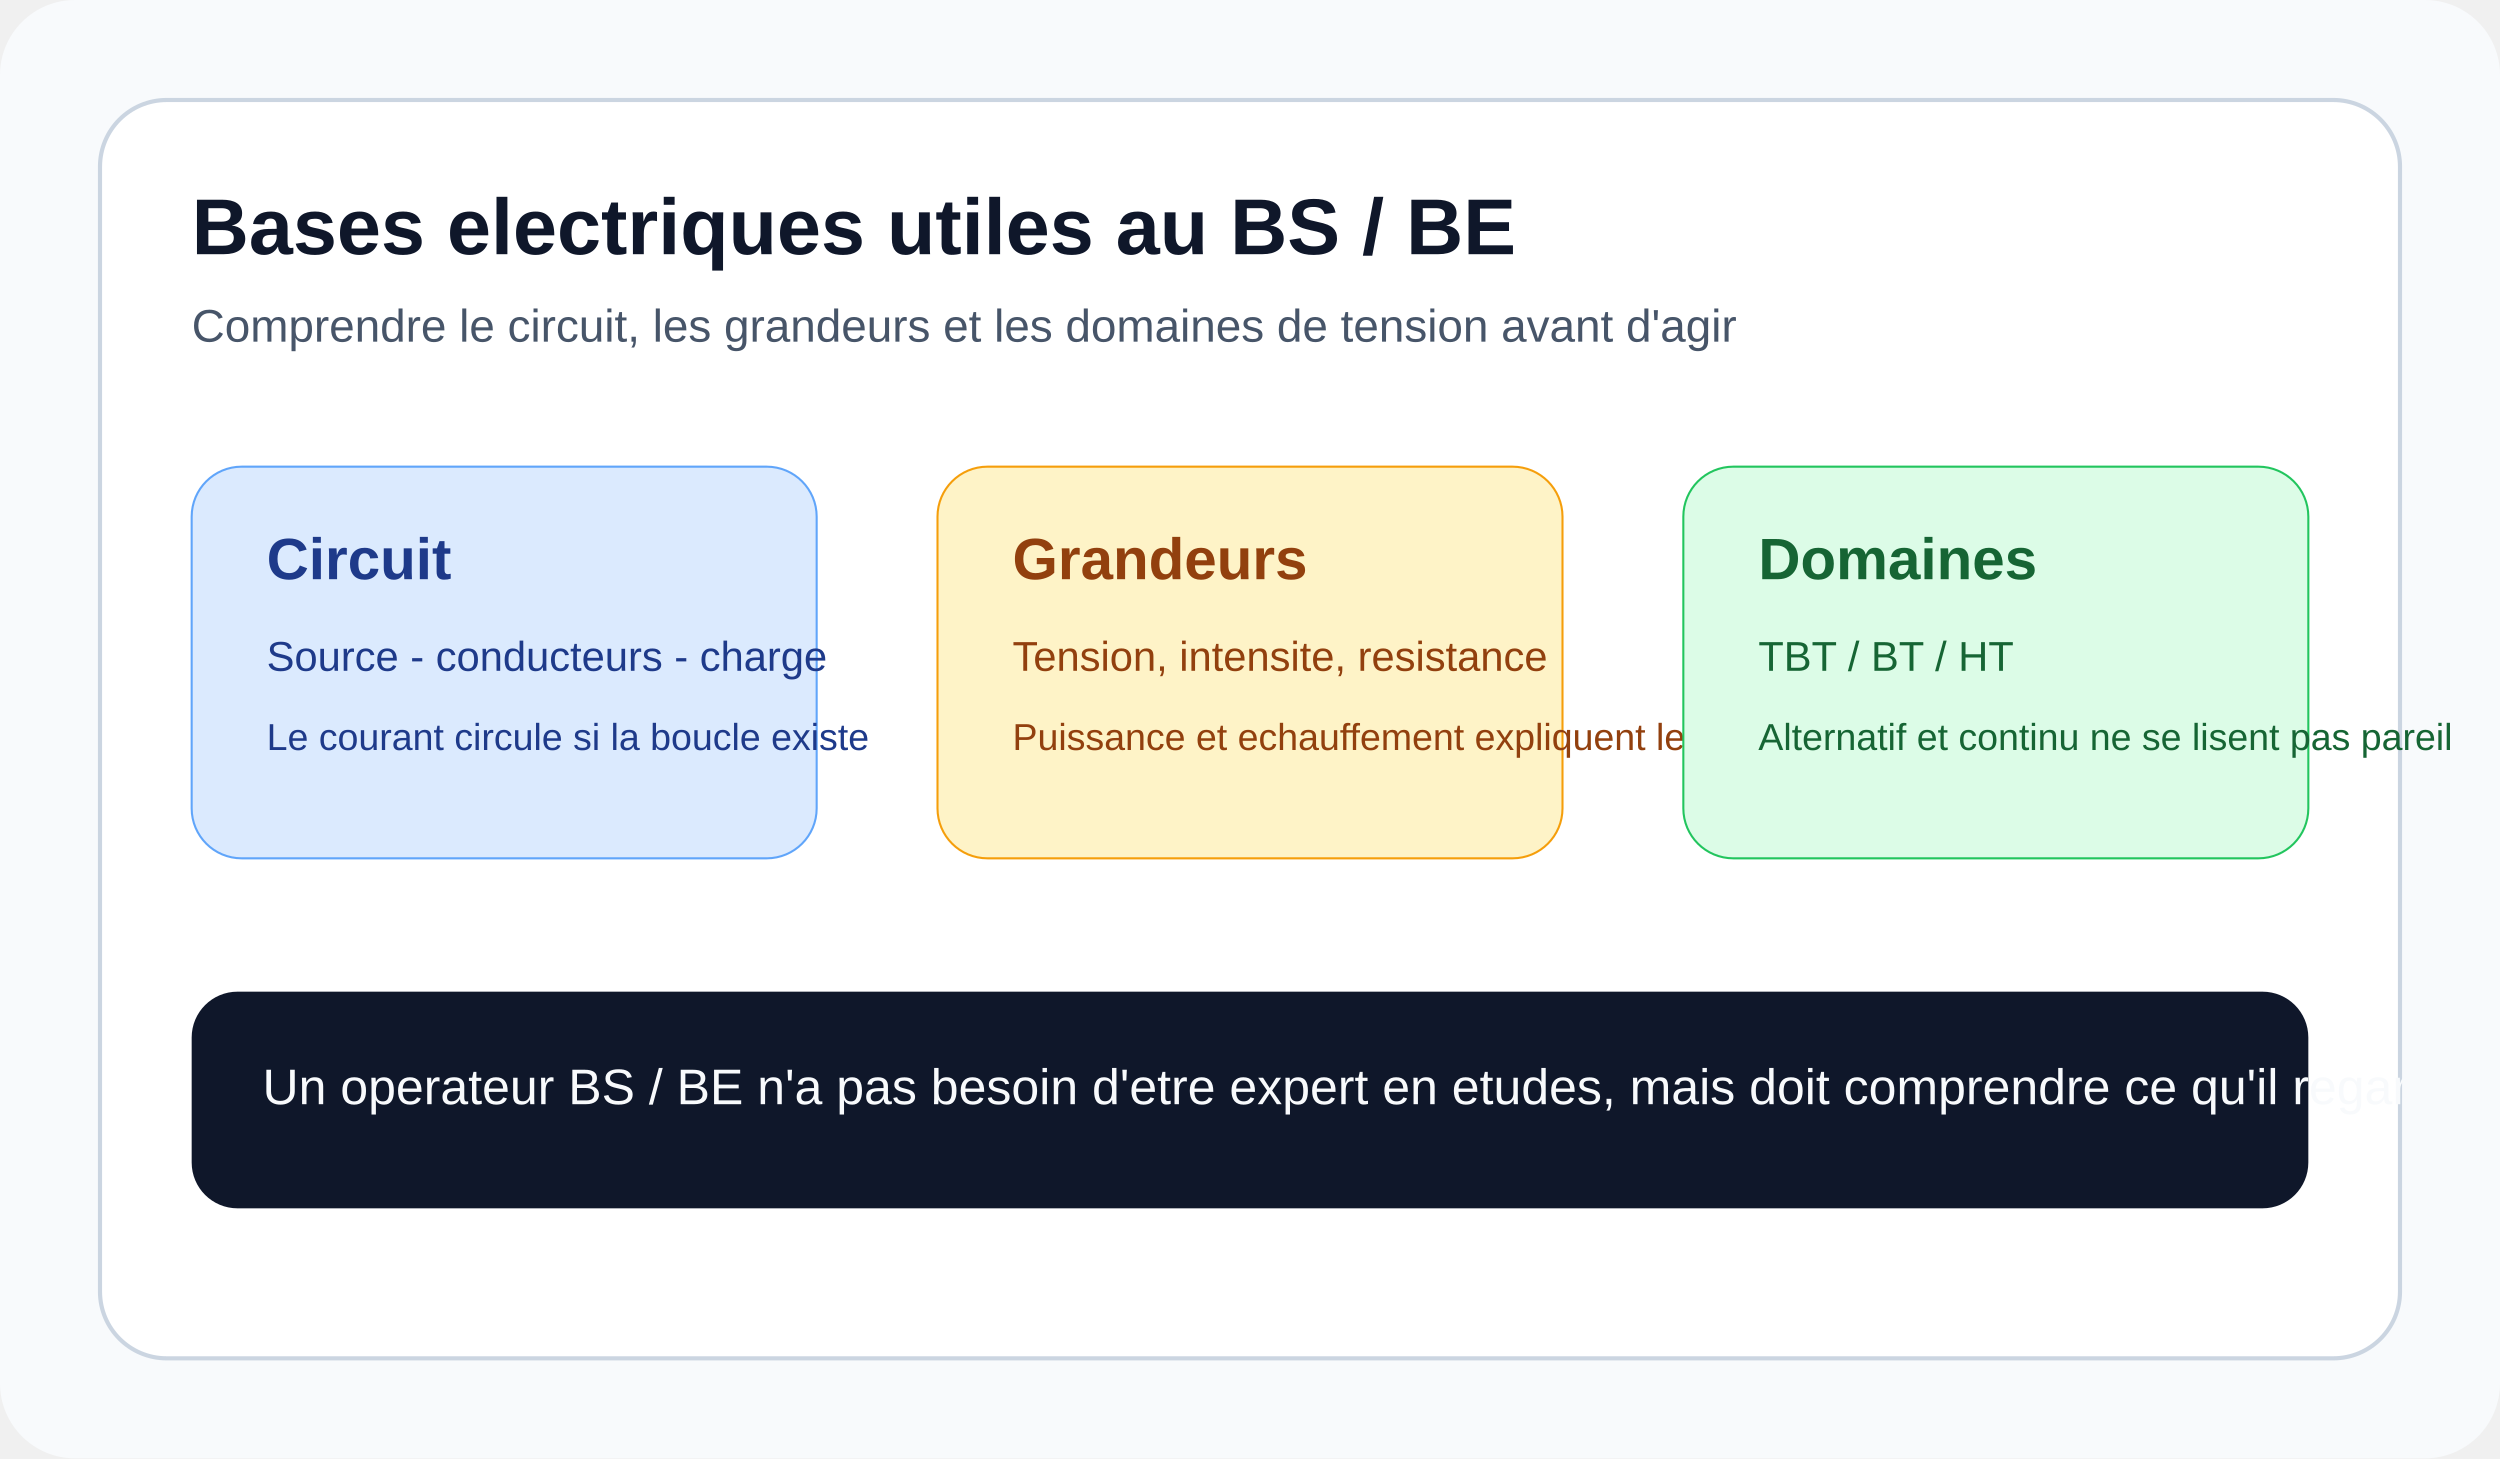
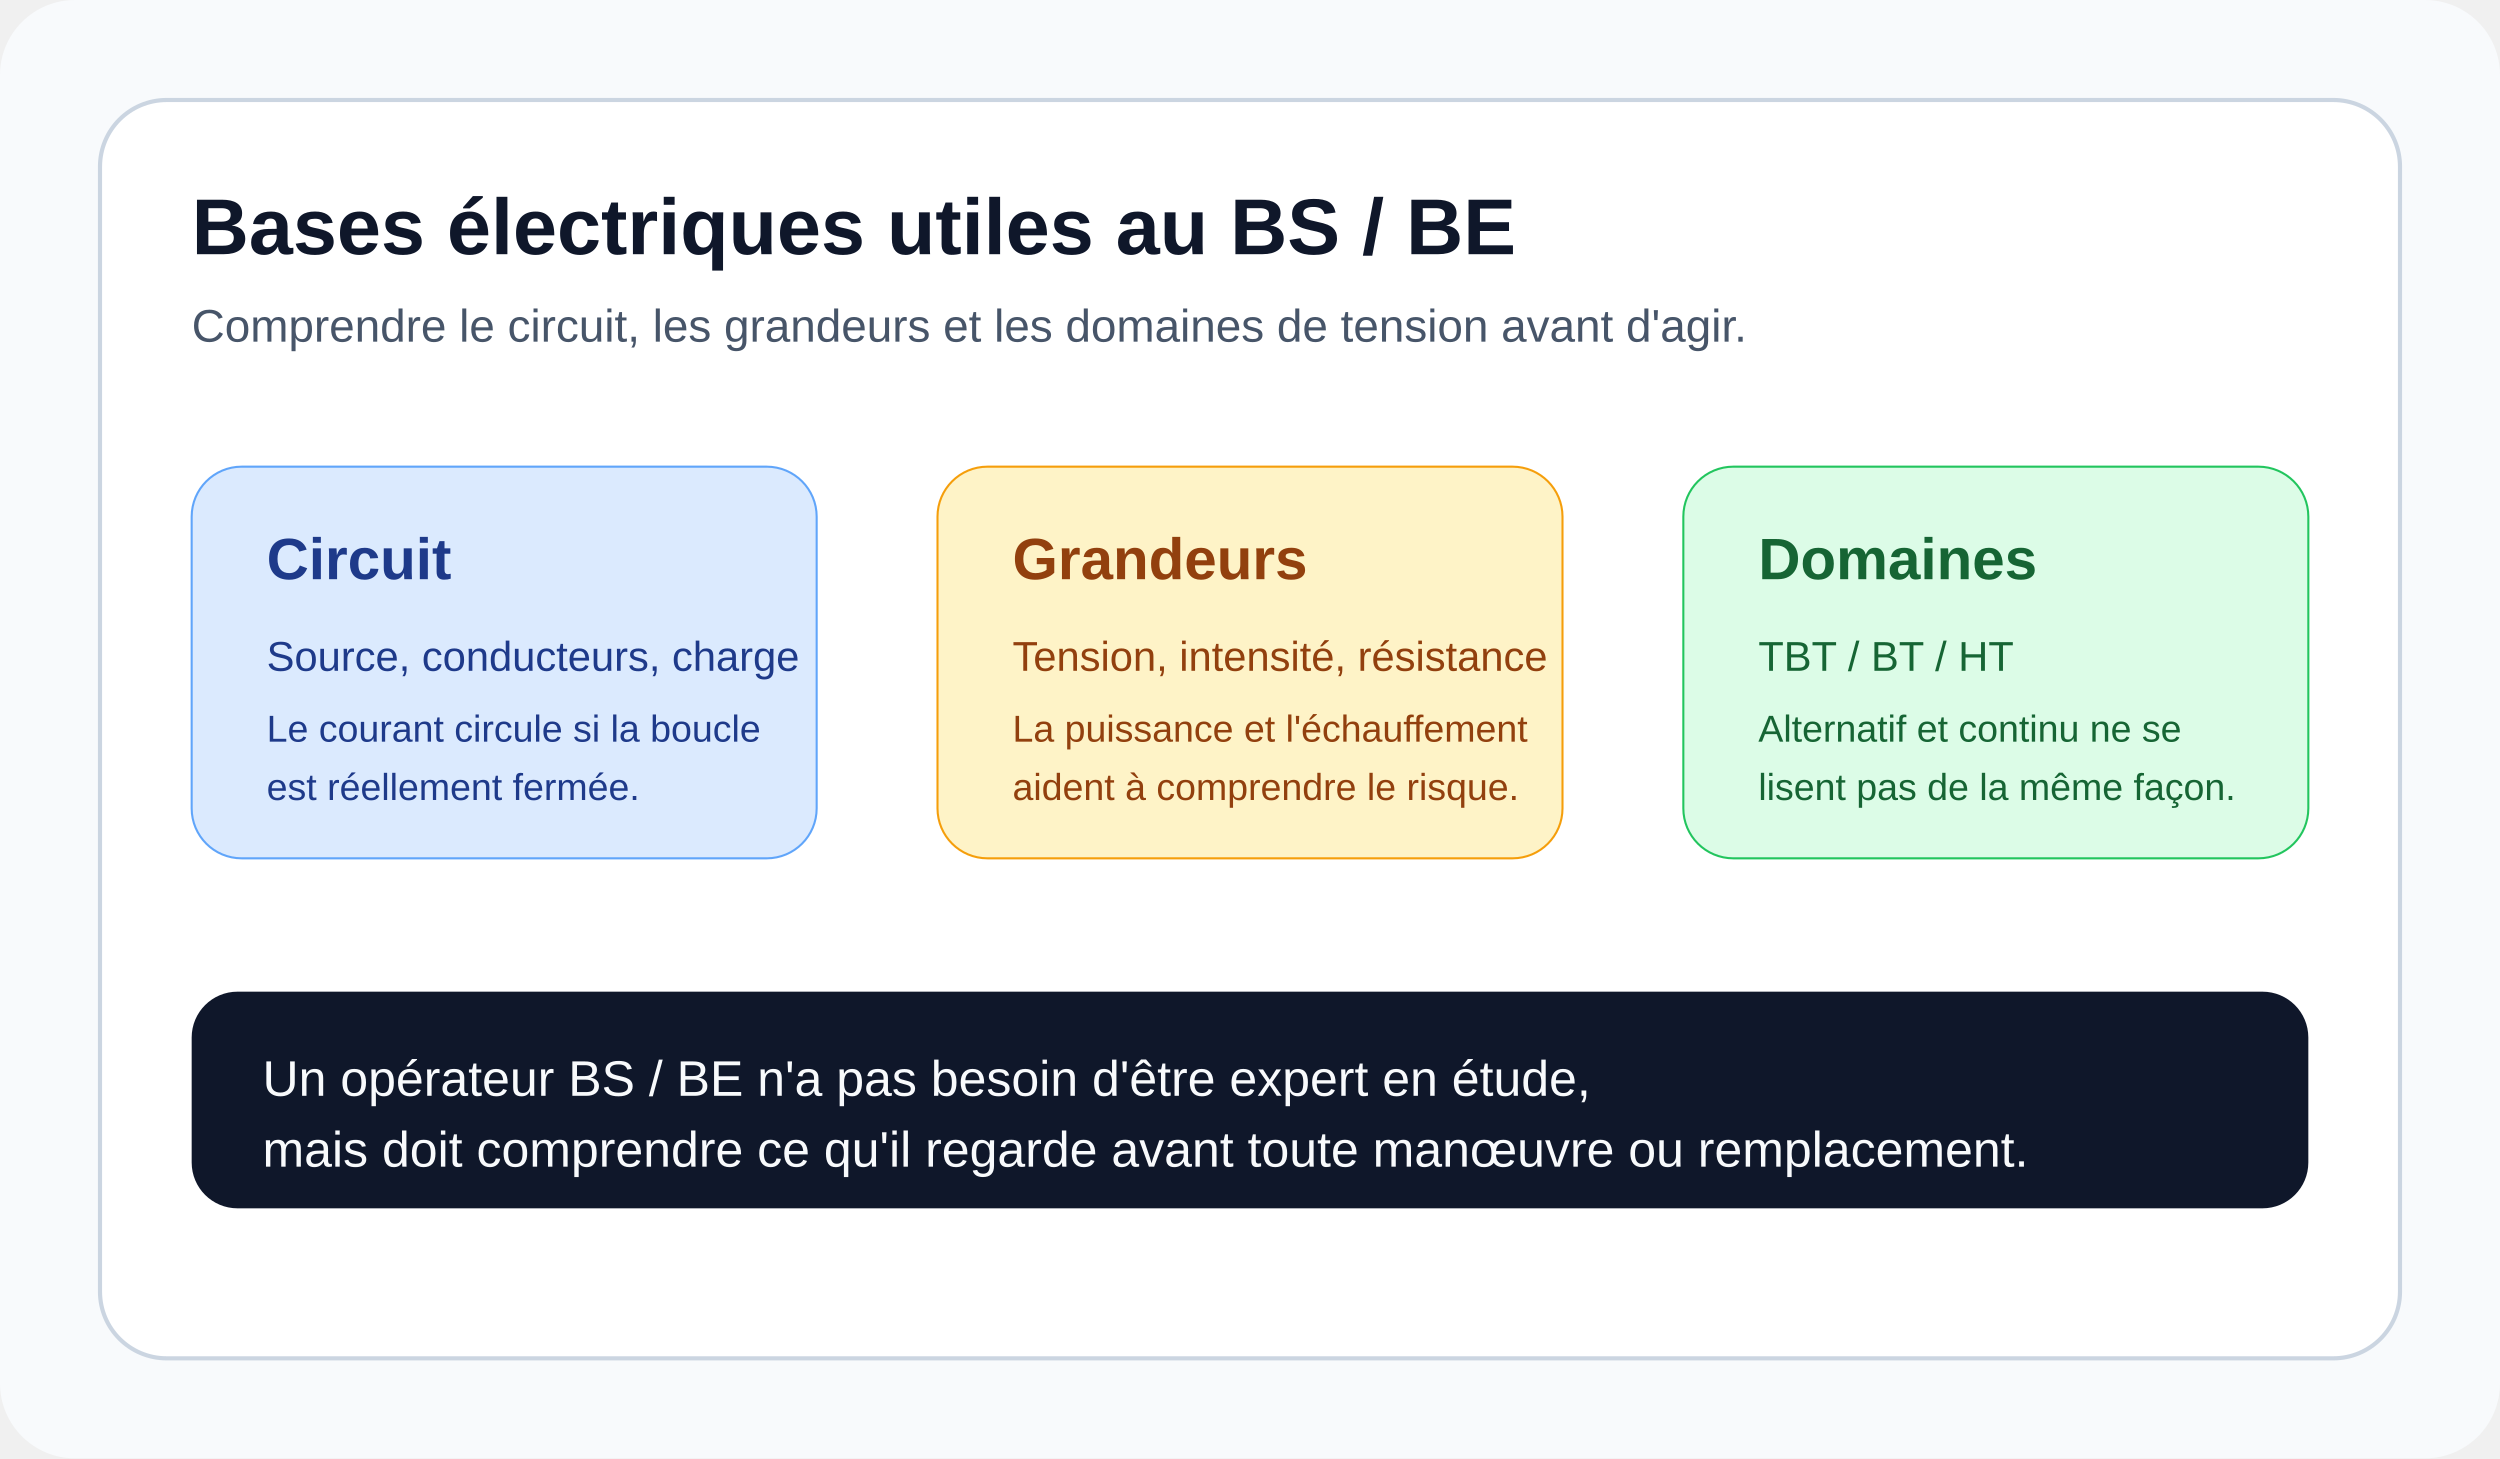
<svg xmlns="http://www.w3.org/2000/svg" width="1200" height="700" viewBox="0 0 1200 700" fill="none">
  <rect width="1200" height="700" rx="36" fill="#F8FAFC" />
  <rect x="48" y="48" width="1104" height="604" rx="32" fill="white" stroke="#CBD5E1" stroke-width="2" />
-   <text x="92" y="122" fill="#0F172A" font-family="Arial, sans-serif" font-size="38" font-weight="700">Bases electriques utiles au BS / BE</text>
-   <text x="92" y="164" fill="#475569" font-family="Arial, sans-serif" font-size="22">Comprendre le circuit, les grandeurs et les domaines de tension avant d'agir</text>
+   <text x="92" y="122" fill="#0F172A" font-family="Arial, sans-serif" font-size="38" font-weight="700">Bases électriques utiles au BS / BE</text>
+   <text x="92" y="164" fill="#475569" font-family="Arial, sans-serif" font-size="22">Comprendre le circuit, les grandeurs et les domaines de tension avant d'agir.</text>
  <rect x="92" y="224" width="300" height="188" rx="24" fill="#DBEAFE" stroke="#60A5FA" />
+   <rect x="450" y="224" width="300" height="188" rx="24" fill="#FEF3C7" stroke="#F59E0B" />
+   <rect x="808" y="224" width="300" height="188" rx="24" fill="#DCFCE7" stroke="#22C55E" />
  <text x="128" y="278" fill="#1E3A8A" font-family="Arial, sans-serif" font-size="28" font-weight="700">Circuit</text>
-   <text x="128" y="322" fill="#1E3A8A" font-family="Arial, sans-serif" font-size="20">Source - conducteurs - charge</text>
-   <text x="128" y="360" fill="#1E3A8A" font-family="Arial, sans-serif" font-size="18">Le courant circule si la boucle existe</text>
-   <rect x="450" y="224" width="300" height="188" rx="24" fill="#FEF3C7" stroke="#F59E0B" />
+   <text x="128" y="322" fill="#1E3A8A" font-family="Arial, sans-serif" font-size="20">Source, conducteurs, charge</text>
+   <text x="128" y="356" fill="#1E3A8A" font-family="Arial, sans-serif" font-size="18">Le courant circule si la boucle</text>
+   <text x="128" y="384" fill="#1E3A8A" font-family="Arial, sans-serif" font-size="18">est réellement fermée.</text>
  <text x="486" y="278" fill="#92400E" font-family="Arial, sans-serif" font-size="28" font-weight="700">Grandeurs</text>
-   <text x="486" y="322" fill="#92400E" font-family="Arial, sans-serif" font-size="20">Tension, intensite, resistance</text>
-   <text x="486" y="360" fill="#92400E" font-family="Arial, sans-serif" font-size="18">Puissance et echauffement expliquent le risque</text>
-   <rect x="808" y="224" width="300" height="188" rx="24" fill="#DCFCE7" stroke="#22C55E" />
+   <text x="486" y="322" fill="#92400E" font-family="Arial, sans-serif" font-size="20">Tension, intensité, résistance</text>
+   <text x="486" y="356" fill="#92400E" font-family="Arial, sans-serif" font-size="18">La puissance et l'échauffement</text>
+   <text x="486" y="384" fill="#92400E" font-family="Arial, sans-serif" font-size="18">aident à comprendre le risque.</text>
  <text x="844" y="278" fill="#166534" font-family="Arial, sans-serif" font-size="28" font-weight="700">Domaines</text>
  <text x="844" y="322" fill="#166534" font-family="Arial, sans-serif" font-size="20">TBT / BT / HT</text>
-   <text x="844" y="360" fill="#166534" font-family="Arial, sans-serif" font-size="18">Alternatif et continu ne se lisent pas pareil</text>
+   <text x="844" y="356" fill="#166534" font-family="Arial, sans-serif" font-size="18">Alternatif et continu ne se</text>
+   <text x="844" y="384" fill="#166534" font-family="Arial, sans-serif" font-size="18">lisent pas de la même façon.</text>
  <rect x="92" y="476" width="1016" height="104" rx="22" fill="#0F172A" />
-   <text x="126" y="530" fill="#F8FAFC" font-family="Arial, sans-serif" font-size="24">Un operateur BS / BE n'a pas besoin d'etre expert en etudes, mais doit comprendre ce qu'il regarde avant toute manoeuvre ou remplacement.</text>
+   <text x="126" y="526" fill="#F8FAFC" font-family="Arial, sans-serif" font-size="24">Un opérateur BS / BE n'a pas besoin d'être expert en étude,</text>
+   <text x="126" y="560" fill="#F8FAFC" font-family="Arial, sans-serif" font-size="24">mais doit comprendre ce qu'il regarde avant toute manœuvre ou remplacement.</text>
</svg>
